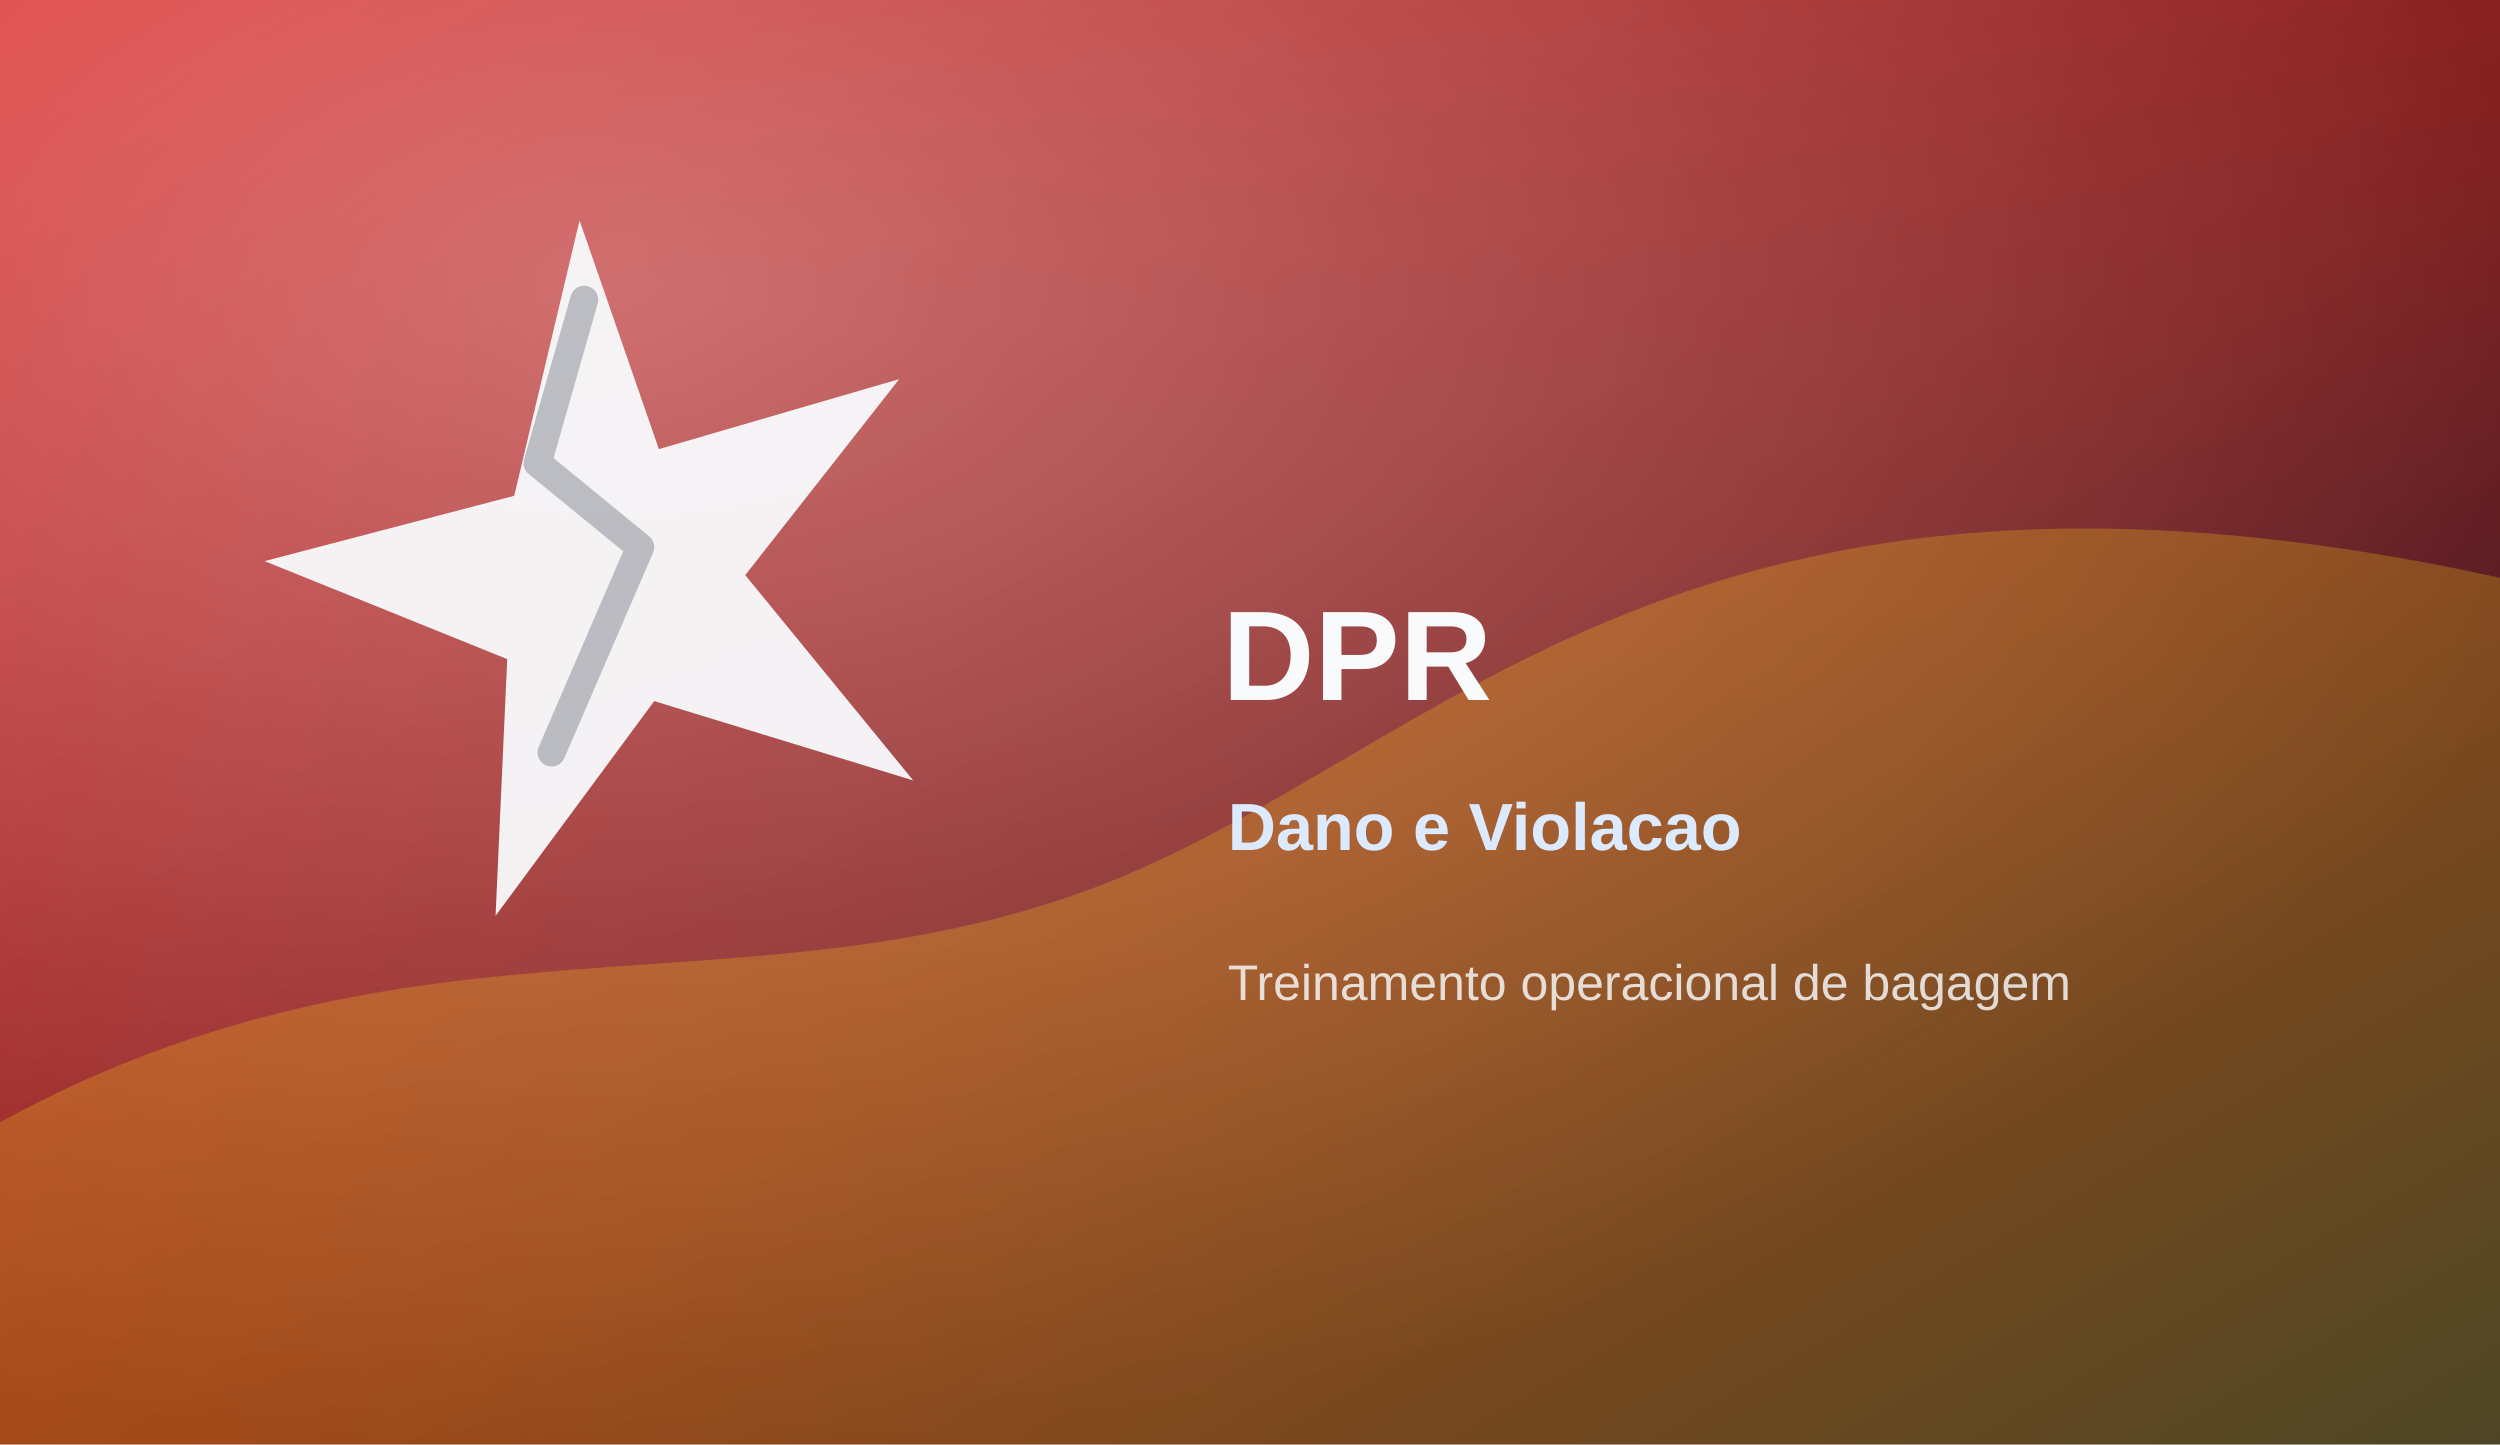
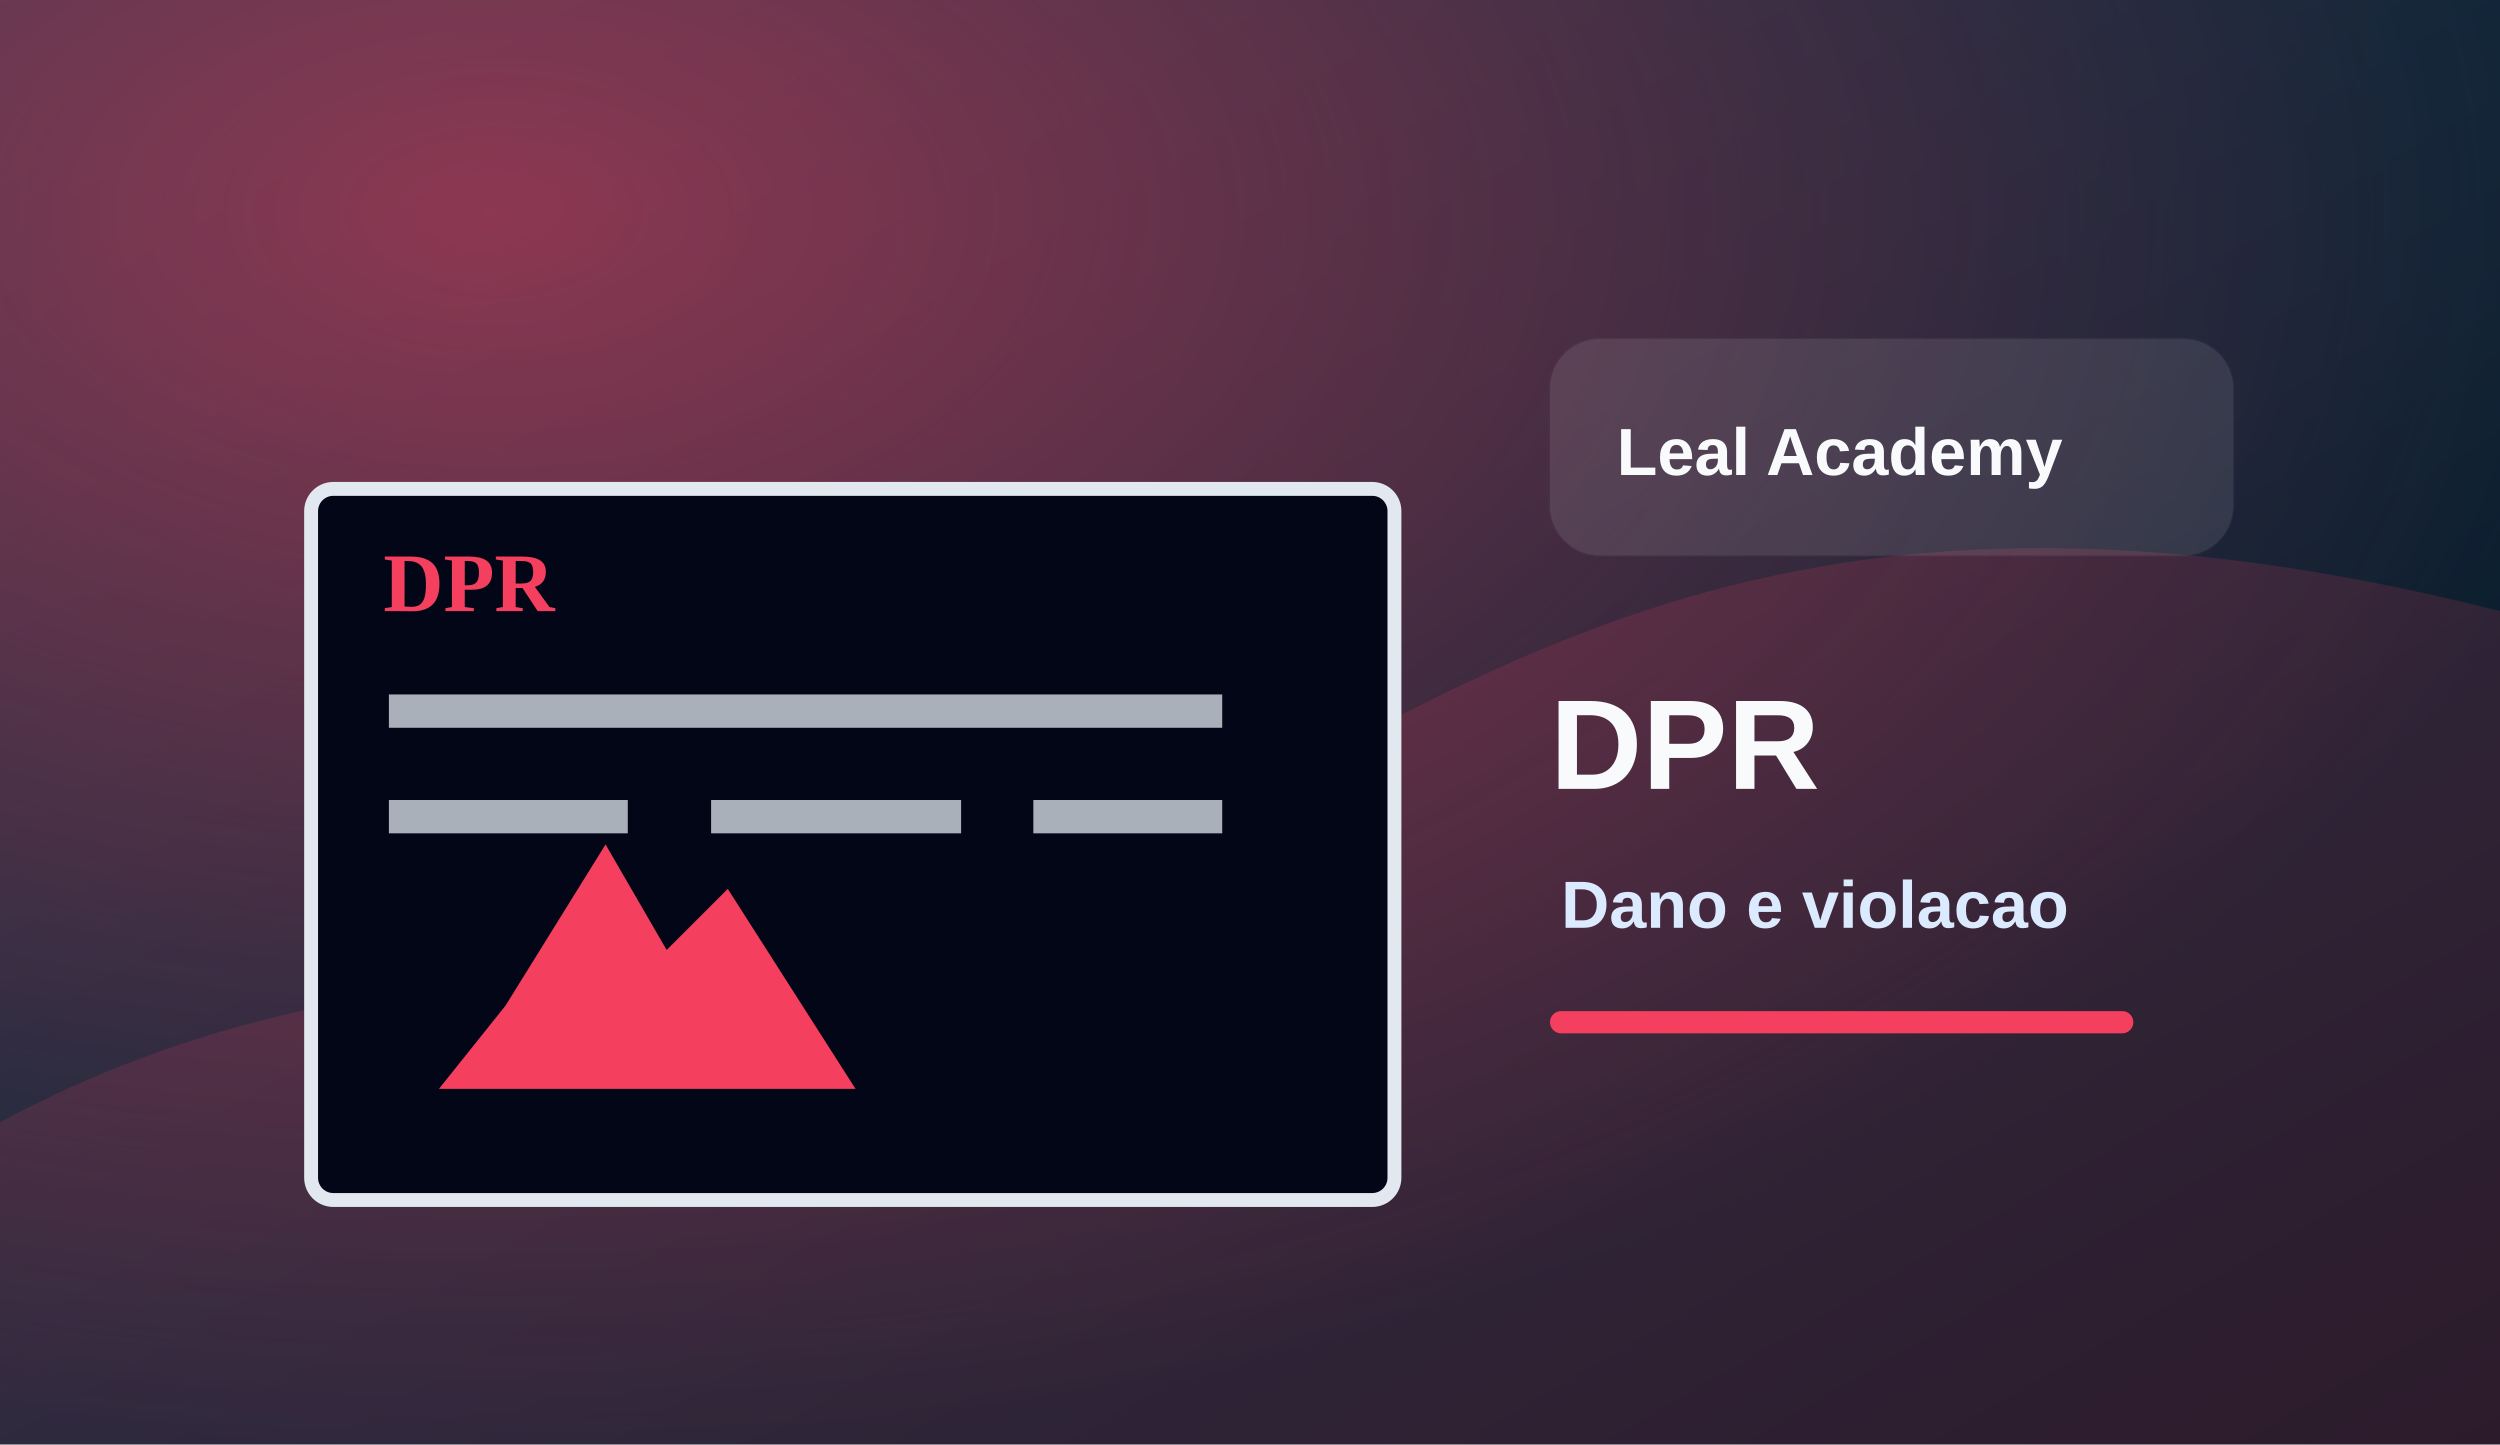
- <svg xmlns="http://www.w3.org/2000/svg" width="900" height="520" viewBox="0 0 900 520" role="img" aria-label="DPR - Dano e Violacao">
+ <svg xmlns="http://www.w3.org/2000/svg" width="900" height="520" viewBox="0 0 900 520" role="img" aria-label="DPR">
  <defs>
-     <linearGradient id="g" x1="0" x2="1" y1="0" y2="1">
-       <stop offset="0" stop-color="#dc2626" />
-       <stop offset=".55" stop-color="#7f1d1d" />
-       <stop offset="1" stop-color="#0f172a" />
+     <linearGradient id="bg" x1="0" x2="1" y1="0" y2="1">
+       <stop offset="0" stop-color="#0f3448" />
+       <stop offset=".55" stop-color="#0b2436" />
+       <stop offset="1" stop-color="#071421" />
    </linearGradient>
-     <radialGradient id="light" cx=".25" cy=".2" r=".8">
-       <stop offset="0" stop-color="#ffffff" stop-opacity=".35" />
-       <stop offset="1" stop-color="#ffffff" stop-opacity="0" />
+     <radialGradient id="halo" cx=".20" cy=".15" r=".85">
+       <stop offset="0" stop-color="#f43f5e" stop-opacity=".55" />
+       <stop offset="1" stop-color="#f43f5e" stop-opacity="0" />
    </radialGradient>
  </defs>
-   <rect width="900" height="520" fill="url(#g)" />
-   <rect width="900" height="520" fill="url(#light)" />
-   <path d="M0 404c150-82 270-36 398-86 122-48 210-174 502-110v312H0z" fill="#facc15" opacity=".26" />
-   <g transform="translate(44 34) scale(.84)" fill="none" stroke-linecap="round" stroke-linejoin="round">
-     <path d="M196 54l34 98 103-30-66 84 72 88-111-34-68 92 5-110-104-42 107-28z" fill="#f8fafc" opacity=".95" />
-     <path d="M198 88l-20 70 44 36-38 88" fill="none" stroke="#0f172a" stroke-width="12" opacity=".25" />
+   <rect width="900" height="520" fill="url(#bg)" />
+   <rect width="900" height="520" fill="url(#halo)" />
+   <path d="M0 404c138-74 250-38 384-88 132-50 232-168 516-96v300H0z" fill="#f43f5e" opacity=".16" />
+   <g transform="translate(42 38)">
+     <rect x="70" y="138" width="390" height="256" rx="8" fill="#020617" stroke="#e2e8f0" stroke-width="5" />
+     <text x="96" y="182" fill="#f43f5e" font-size="30" font-weight="800">DPR</text>
+     <path d="M98 218h300M98 256h86M214 256h90M330 256h68" stroke="#e2e8f0" stroke-width="12" opacity=".75" />
+     <path d="M140 324l36-58 22 38 22-22 46 72H116z" fill="#f43f5e" />
  </g>
-   <text x="440" y="252" fill="#f8fafc" font-family="Segoe UI, Arial, sans-serif" font-size="46" font-weight="800">DPR</text>
-   <text x="442" y="306" fill="#dbeafe" font-family="Segoe UI, Arial, sans-serif" font-size="24" font-weight="600">Dano e Violacao</text>
-   <text x="442" y="360" fill="#f8fafc" opacity=".82" font-family="Segoe UI, Arial, sans-serif" font-size="18">Treinamento operacional de bagagem</text>
+   <rect x="558" y="122" width="246" height="78" rx="18" fill="#ffffff" opacity=".10" stroke="#ffffff" stroke-opacity=".22" />
+   <text x="582" y="171" fill="#f8fafc" font-family="Segoe UI, Arial, sans-serif" font-size="24" font-weight="800">Leal Academy</text>
+   <text x="558" y="284" fill="#f8fafc" font-family="Segoe UI, Arial, sans-serif" font-size="46" font-weight="900">DPR</text>
+   <text x="562" y="334" fill="#dbeafe" font-family="Segoe UI, Arial, sans-serif" font-size="24" font-weight="700">Dano e violacao</text>
+   <path d="M562 368h202" stroke="#f43f5e" stroke-width="8" stroke-linecap="round" />
</svg>
